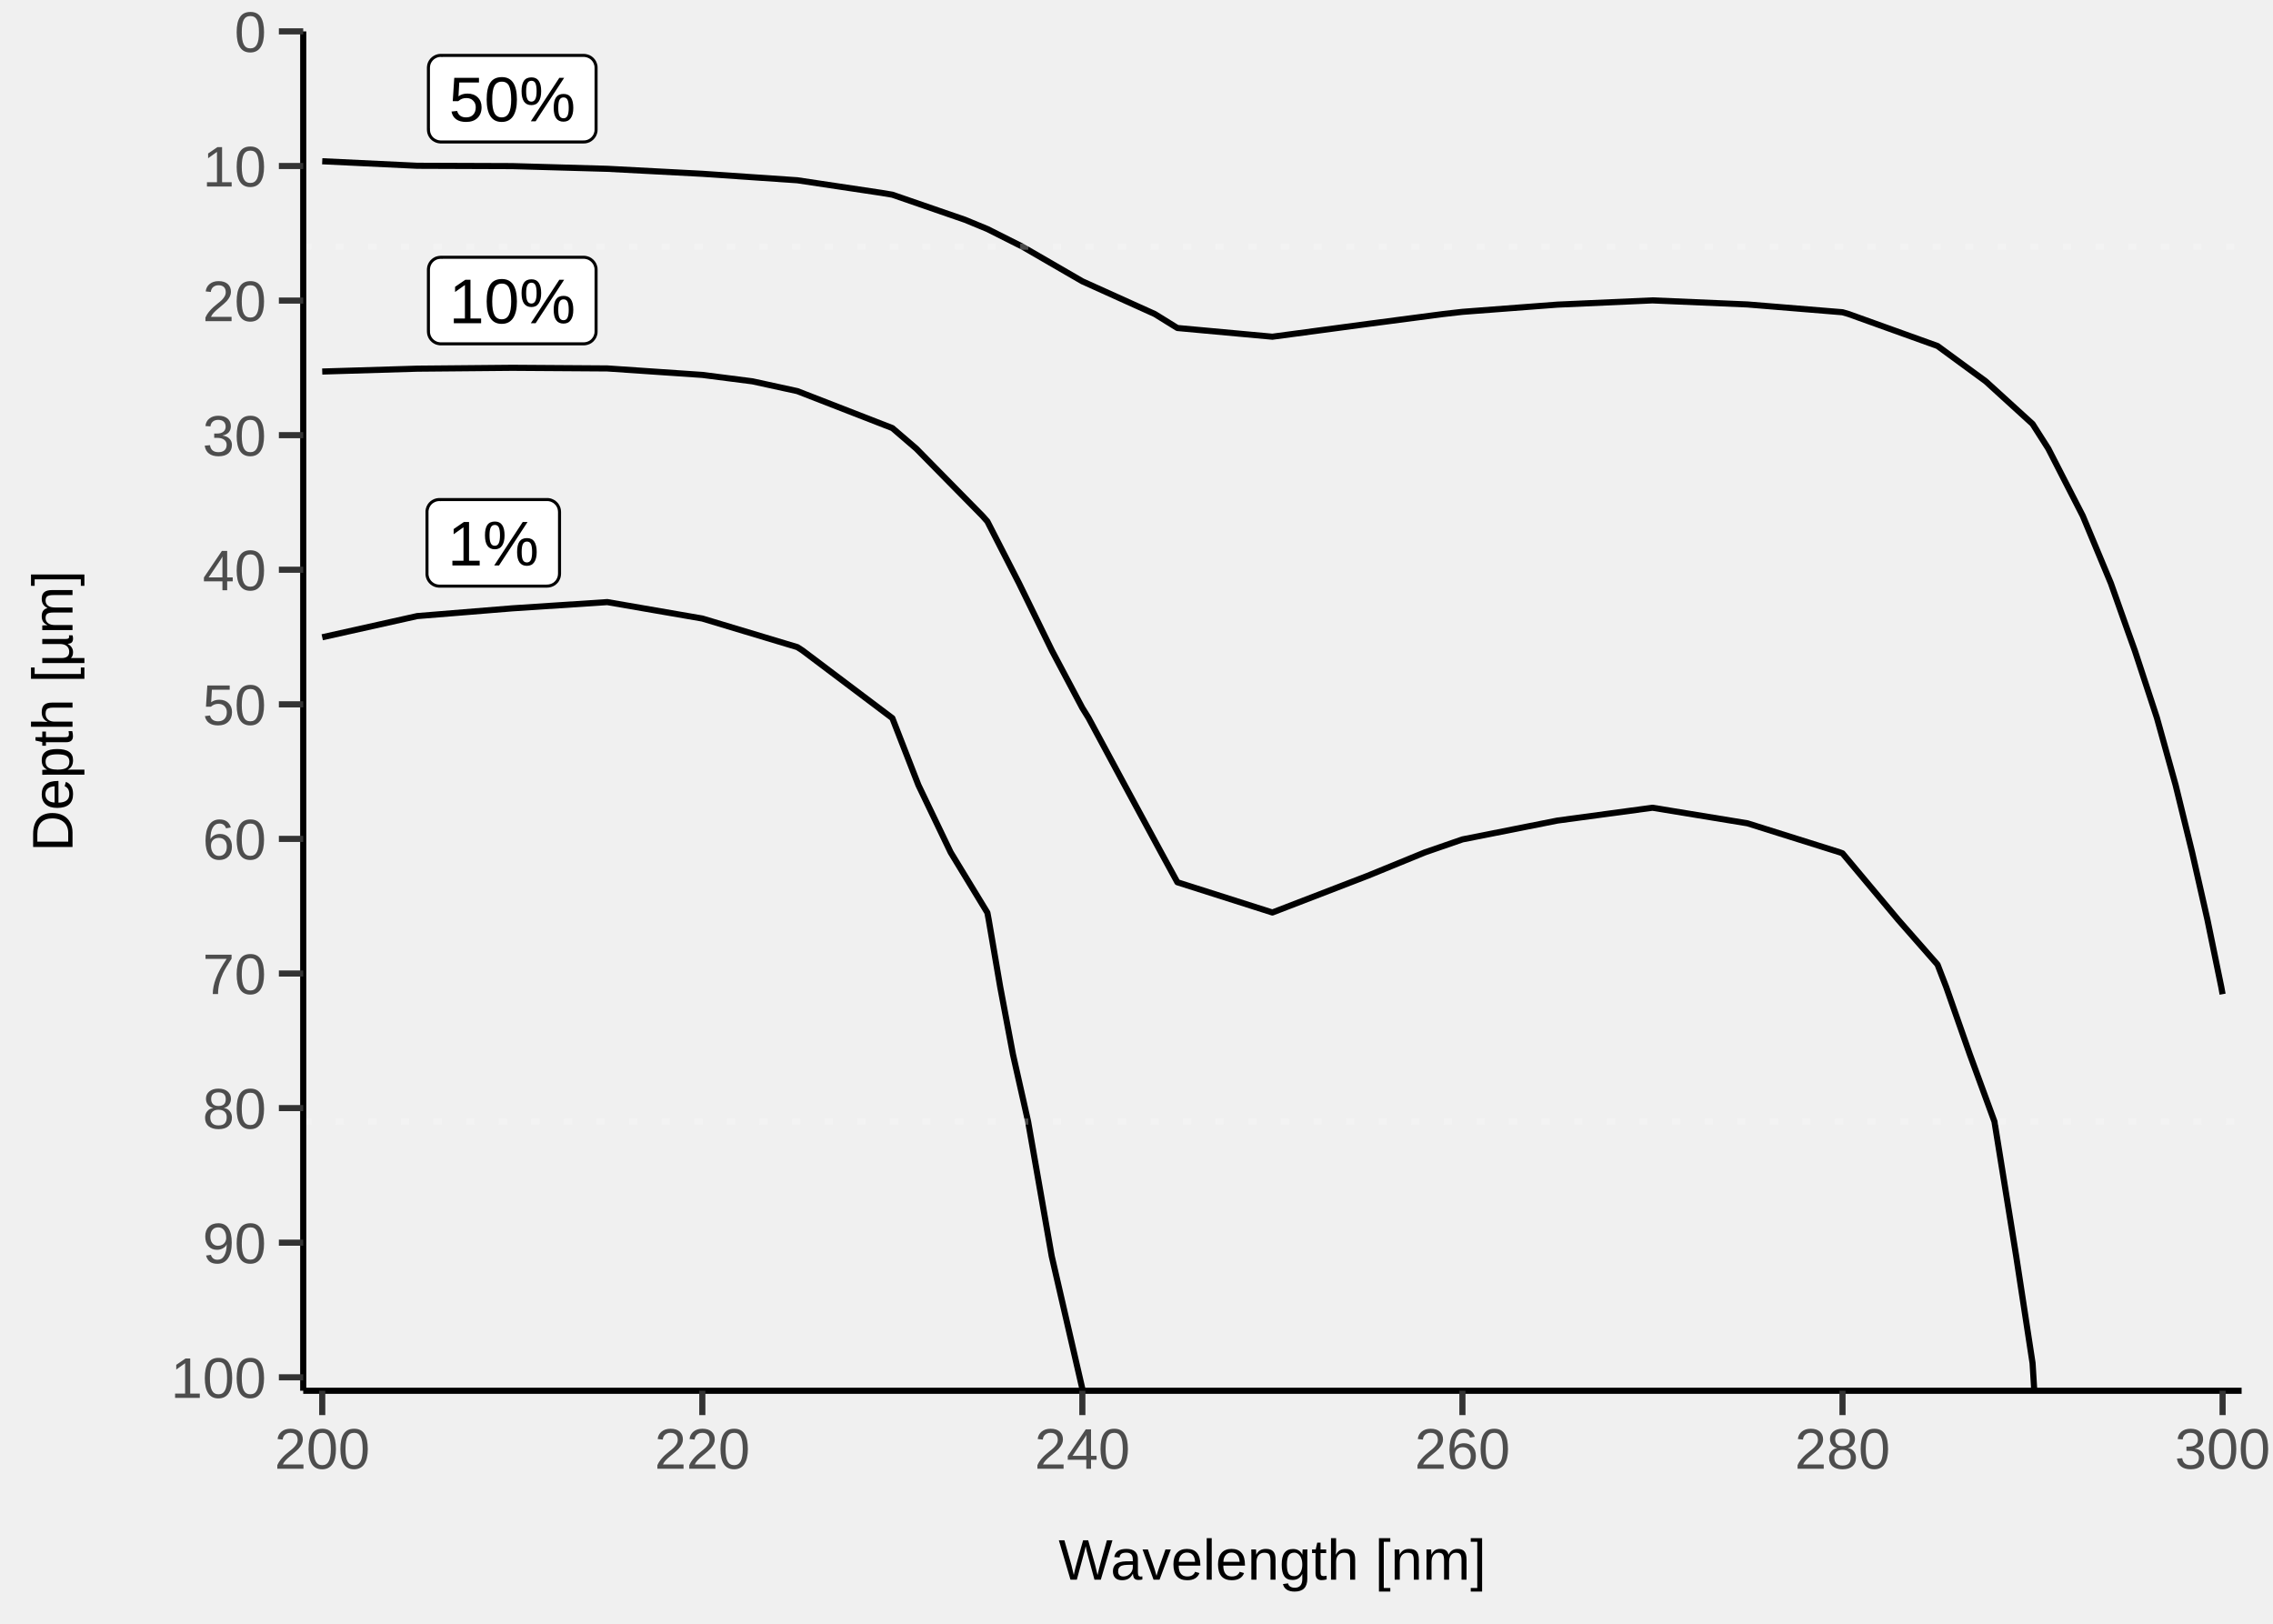
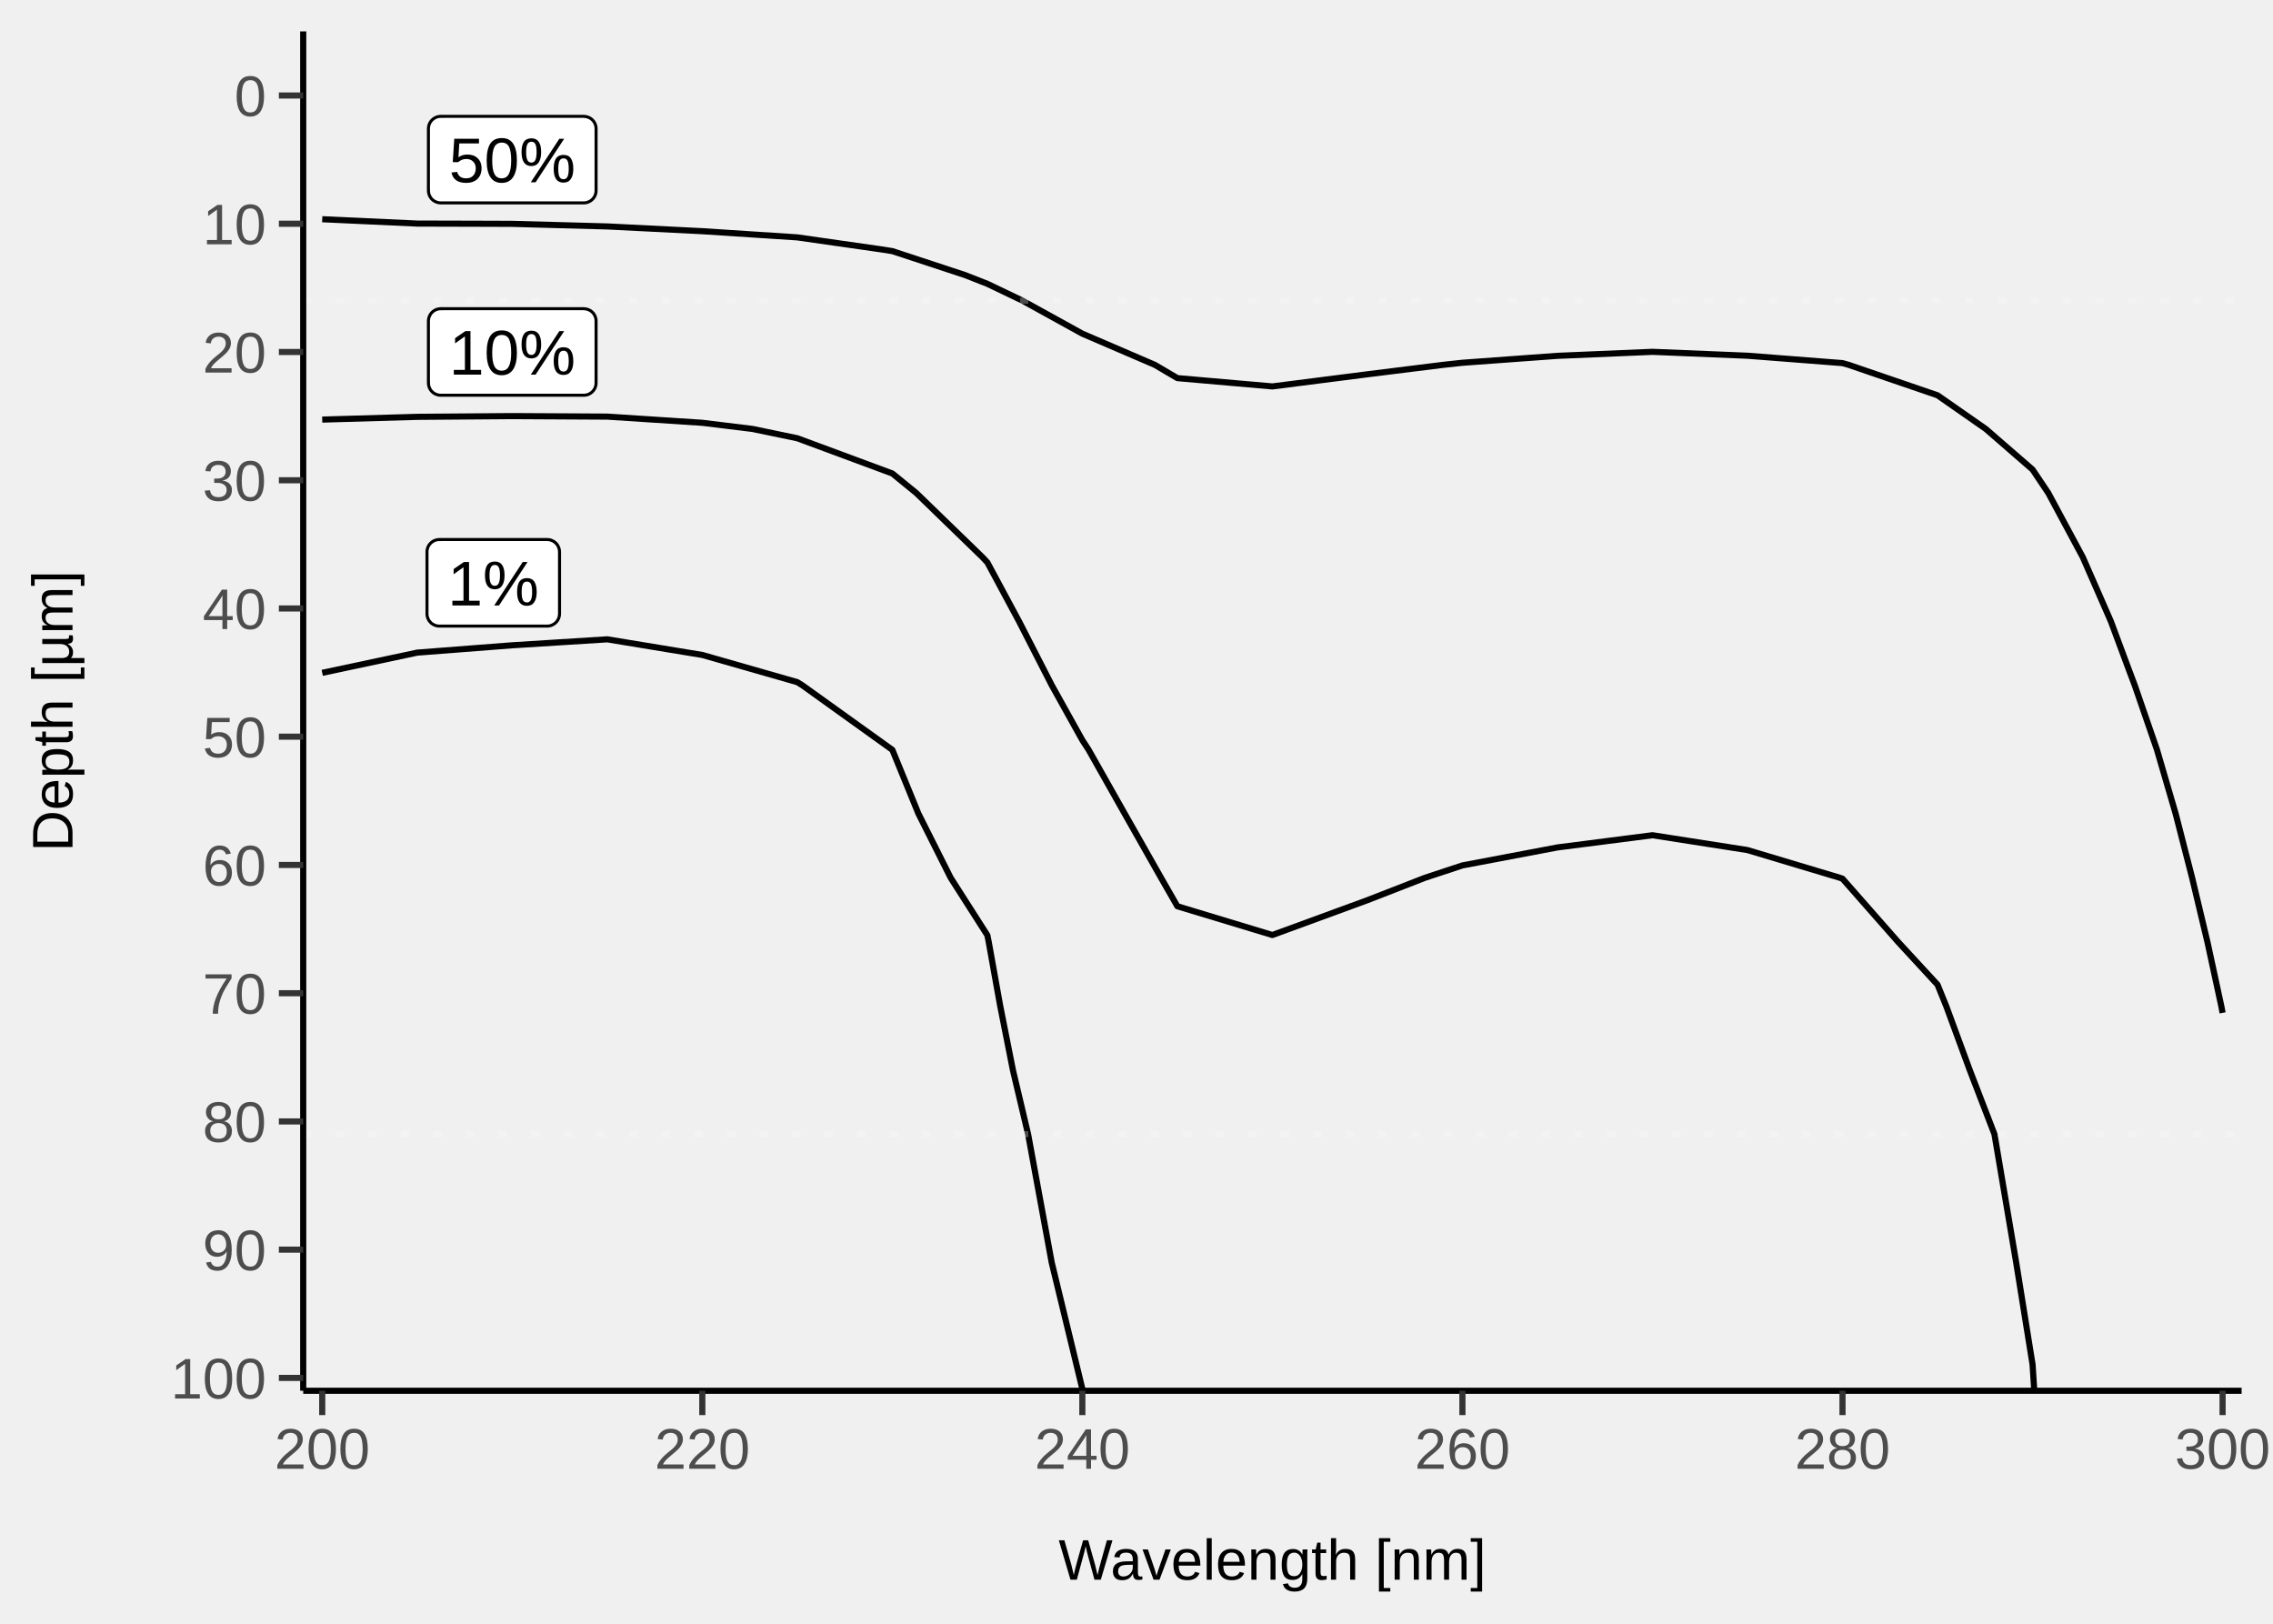
<svg xmlns="http://www.w3.org/2000/svg" class="svglite" width="396.85pt" height="283.46pt" viewBox="0 0 396.85 283.46" version="1.1" id="svg126">
  <defs id="defs4">
    <style type="text/css" id="style2">
    .svglite line, .svglite polyline, .svglite polygon, .svglite path, .svglite rect, .svglite circle {
      fill: none;
      stroke: #000000;
      stroke-linecap: round;
      stroke-linejoin: round;
      stroke-miterlimit: 10.00;
    }
    .svglite text {
      white-space: pre;
    }
  </style>
  </defs>
  <defs id="defs11">
    <clipPath id="cpMC4wMHwzOTYuODV8MC4wMHwyODMuNDY=">
      <rect x="0.00" y="0.00" width="396.85" height="283.46" id="rect8" />
    </clipPath>
  </defs>
  <defs id="defs20">
    <clipPath id="cpNTIuOTR8MzkxLjM3fDUuNDh8MjQyLjc5">
      <rect x="52.94" y="5.48" width="338.43" height="237.31" id="rect17" />
    </clipPath>
  </defs>
  <g clip-path="url(#cpNTIuOTR8MzkxLjM3fDUuNDh8MjQyLjc5)" id="g46">
-     <polyline points="189.02,242.79 188.97,242.45 183.62,219.29 179.50,195.80 176.85,184.05 174.63,172.30 172.62,160.55 172.39,159.33 165.98,148.80 160.35,137.06 155.80,125.37 155.72,125.31 140.12,113.56 139.21,112.97 122.62,107.98 106.03,105.11 89.44,106.20 72.85,107.55 56.26,111.25 " style="stroke-width: 1.07; stroke-linecap: butt;" id="polyline24" />
-     <polyline points="355.17,242.79 354.87,237.96 352.01,219.29 348.22,195.80 343.91,184.05 339.79,172.30 338.28,168.39 331.39,160.55 321.69,148.97 321.24,148.80 305.10,143.73 288.51,141.01 271.92,143.25 255.33,146.54 248.79,148.80 238.74,152.91 222.15,159.30 205.56,154.02 202.71,148.80 196.36,137.06 190.04,125.31 188.97,123.59 183.65,113.56 177.91,101.81 172.39,91.03 171.53,90.06 159.98,78.32 155.80,74.73 139.21,68.28 131.37,66.57 122.62,65.45 106.03,64.32 89.44,64.21 72.85,64.36 56.26,64.86 " style="stroke-width: 1.07; stroke-linecap: butt;" id="polyline26" />
-     <polyline points="388.05,173.56 387.82,172.30 385.40,160.55 382.73,148.80 379.85,137.06 376.58,125.31 372.72,113.56 371.46,110.05 368.54,101.81 363.64,90.06 357.62,78.32 354.87,74.01 346.70,66.57 338.28,60.40 322.75,54.82 321.69,54.51 305.10,53.15 288.51,52.44 271.92,53.18 255.33,54.44 251.99,54.82 238.74,56.56 222.15,58.78 205.56,57.26 201.62,54.82 188.97,49.11 178.53,43.07 172.39,39.98 168.49,38.37 155.80,33.99 153.90,33.67 139.21,31.47 122.62,30.34 106.03,29.47 89.44,29.00 83.89,28.98 72.85,28.94 56.26,28.15 " style="stroke-width: 1.07; stroke-linecap: butt;" id="polyline28" />
-     <line x1="52.94" y1="43.07" x2="391.37" y2="43.07" style="stroke-width: 1.07; stroke: #FCFCFC; stroke-opacity: 0.30; stroke-dasharray: 1.42,4.27; stroke-linecap: butt;" id="line30" />
-     <line x1="52.94" y1="195.80" x2="391.37" y2="195.80" style="stroke-width: 1.07; stroke: #FCFCFC; stroke-opacity: 0.30; stroke-dasharray: 1.42,4.27; stroke-linecap: butt;" id="line32" />
-     <polygon points="76.96,24.78 101.91,24.78 101.83,24.78 102.17,24.77 102.51,24.70 102.84,24.58 103.14,24.40 103.41,24.18 103.64,23.92 103.83,23.63 103.96,23.31 104.05,22.97 104.07,22.62 104.07,22.62 104.07,11.83 104.07,11.83 104.05,11.48 103.96,11.15 103.83,10.83 103.64,10.53 103.41,10.27 103.14,10.05 102.84,9.88 102.51,9.76 102.17,9.69 101.91,9.67 76.96,9.67 77.22,9.69 76.87,9.67 76.53,9.71 76.19,9.81 75.88,9.96 75.59,10.16 75.34,10.40 75.13,10.68 74.97,10.98 74.86,11.31 74.81,11.66 74.80,11.83 74.80,22.62 74.81,22.45 74.81,22.80 74.86,23.14 74.97,23.47 75.13,23.78 75.34,24.06 75.59,24.30 75.88,24.49 76.19,24.64 76.53,24.74 76.87,24.78 " style="stroke-width: 0.53; fill: #FFFFFF;" id="polygon34" />
-     <text x="89.44" y="21.18" text-anchor="middle" style="font-size: 11.04px; font-family: &quot;Arial&quot;;" textLength="22.08px" lengthAdjust="spacingAndGlyphs" id="text36">50%</text>
-     <polygon points="76.96,60.03 101.91,60.03 101.83,60.03 102.17,60.01 102.51,59.94 102.84,59.82 103.14,59.65 103.41,59.43 103.64,59.16 103.83,58.87 103.96,58.55 104.05,58.21 104.07,57.87 104.07,57.87 104.07,47.07 104.07,47.07 104.05,46.73 103.96,46.39 103.83,46.07 103.64,45.78 103.41,45.52 103.14,45.30 102.84,45.12 102.51,45.00 102.17,44.93 101.91,44.91 76.96,44.91 77.22,44.93 76.87,44.92 76.53,44.96 76.19,45.05 75.88,45.20 75.59,45.40 75.34,45.64 75.13,45.92 74.97,46.23 74.86,46.56 74.81,46.90 74.80,47.07 74.80,57.87 74.81,57.69 74.81,58.04 74.86,58.38 74.97,58.71 75.13,59.02 75.34,59.30 75.59,59.54 75.88,59.74 76.19,59.89 76.53,59.98 76.87,60.03 " style="stroke-width: 0.53; fill: #FFFFFF;" id="polygon38" />
-     <text x="89.44" y="56.43" text-anchor="middle" style="font-size: 11.04px; font-family: &quot;Arial&quot;;" textLength="22.08px" lengthAdjust="spacingAndGlyphs" id="text40">10%</text>
-     <polygon points="76.71,102.32 95.53,102.32 95.44,102.32 95.79,102.30 96.13,102.23 96.45,102.11 96.76,101.94 97.02,101.72 97.26,101.46 97.44,101.16 97.58,100.84 97.66,100.51 97.69,100.16 97.69,100.16 97.69,89.37 97.69,89.37 97.66,89.02 97.58,88.68 97.44,88.36 97.26,88.07 97.02,87.81 96.76,87.59 96.45,87.42 96.13,87.29 95.79,87.22 95.53,87.21 76.71,87.21 76.97,87.22 76.62,87.21 76.28,87.25 75.94,87.35 75.63,87.50 75.34,87.69 75.09,87.93 74.88,88.21 74.72,88.52 74.61,88.85 74.55,89.19 74.55,89.37 74.55,100.16 74.55,99.99 74.55,100.33 74.61,100.68 74.72,101.01 74.88,101.31 75.09,101.59 75.34,101.83 75.63,102.03 75.94,102.18 76.28,102.28 76.62,102.32 " style="stroke-width: 0.53; fill: #FFFFFF;" id="polygon42" />
-     <text x="86.12" y="98.72" text-anchor="middle" style="font-size: 11.04px; font-family: &quot;Arial&quot;;" textLength="15.94px" lengthAdjust="spacingAndGlyphs" id="text44">1%</text>
+     <polyline points="189.02,242.79 188.97,242.47 183.62,220.40 179.50,198.01 176.85,186.82 174.63,175.62 172.62,164.43 172.39,163.27 165.98,153.24 160.35,142.04 155.80,130.91 155.72,130.85 140.12,119.66 139.21,119.09 122.62,114.34 106.03,111.61 89.44,112.65 72.85,113.93 56.26,117.46 " style="stroke-width: 1.07; stroke-linecap: butt;" id="polyline24" />
+     <polyline points="355.17,242.79 354.87,238.19 352.01,220.40 348.22,198.01 343.91,186.82 339.79,175.62 338.28,171.90 331.39,164.43 321.69,153.40 321.24,153.24 305.10,148.40 288.51,145.81 271.92,147.94 255.33,151.08 248.79,153.24 238.74,157.15 222.15,163.23 205.56,158.21 202.71,153.24 196.36,142.04 190.04,130.85 188.97,129.21 183.65,119.66 177.91,108.46 172.39,98.19 171.53,97.27 159.98,86.07 155.80,82.66 139.21,76.51 131.37,74.88 122.62,73.81 106.03,72.73 89.44,72.64 72.85,72.77 56.26,73.25 " style="stroke-width: 1.07; stroke-linecap: butt;" id="polyline26" />
+     <polyline points="388.05,176.82 387.82,175.62 385.40,164.43 382.73,153.24 379.85,142.04 376.58,130.85 372.72,119.66 371.46,116.31 368.54,108.46 363.64,97.27 357.62,86.07 354.87,81.97 346.70,74.88 338.28,69.01 322.75,63.69 321.69,63.39 305.10,62.10 288.51,61.42 271.92,62.12 255.33,63.33 251.99,63.69 238.74,65.34 222.15,67.46 205.56,66.01 201.62,63.69 188.97,58.25 178.53,52.49 172.39,49.55 168.49,48.02 155.80,43.84 153.90,43.54 139.21,41.44 122.62,40.36 106.03,39.53 89.44,39.08 83.89,39.06 72.85,39.03 56.26,38.27 " style="stroke-width: 1.07; stroke-linecap: butt;" id="polyline28" />
+     <line x1="52.94" y1="52.49" x2="391.37" y2="52.49" style="stroke-width: 1.07; stroke: #FCFCFC; stroke-opacity: 0.30; stroke-dasharray: 1.42,4.27; stroke-linecap: butt;" id="line30" />
+     <line x1="52.94" y1="198.01" x2="391.37" y2="198.01" style="stroke-width: 1.07; stroke: #FCFCFC; stroke-opacity: 0.30; stroke-dasharray: 1.42,4.27; stroke-linecap: butt;" id="line32" />
+     <polygon points="76.96,35.42 101.91,35.42 101.83,35.42 102.17,35.41 102.51,35.34 102.84,35.21 103.14,35.04 103.41,34.82 103.64,34.56 103.83,34.27 103.96,33.95 104.05,33.61 104.07,33.26 104.07,33.26 104.07,22.47 104.07,22.47 104.05,22.12 103.96,21.79 103.83,21.47 103.64,21.17 103.41,20.91 103.14,20.69 102.84,20.52 102.51,20.40 102.17,20.33 101.91,20.31 76.96,20.31 77.22,20.33 76.87,20.31 76.53,20.35 76.19,20.45 75.88,20.60 75.59,20.80 75.34,21.04 75.13,21.32 74.97,21.62 74.86,21.95 74.81,22.30 74.80,22.47 74.80,33.26 74.81,33.09 74.81,33.44 74.86,33.78 74.97,34.11 75.13,34.42 75.34,34.70 75.59,34.94 75.88,35.13 76.19,35.28 76.53,35.38 76.87,35.42 " style="stroke-width: 0.53; fill: #FFFFFF;" id="polygon34" />
+     <text x="89.44" y="31.82" text-anchor="middle" style="font-size: 11.04px; font-family: &quot;Arial&quot;;" textLength="22.08px" lengthAdjust="spacingAndGlyphs" id="text36">50%</text>
+     <polygon points="76.96,69.00 101.91,69.00 101.83,69.00 102.17,68.99 102.51,68.92 102.84,68.80 103.14,68.62 103.41,68.40 103.64,68.14 103.83,67.85 103.96,67.53 104.05,67.19 104.07,66.84 104.07,66.84 104.07,56.05 104.07,56.05 104.05,55.71 103.96,55.37 103.83,55.05 103.64,54.75 103.41,54.49 103.14,54.27 102.84,54.10 102.51,53.98 102.17,53.91 101.91,53.89 76.96,53.89 77.22,53.91 76.87,53.89 76.53,53.94 76.19,54.03 75.88,54.18 75.59,54.38 75.34,54.62 75.13,54.90 74.97,55.21 74.86,55.53 74.81,55.88 74.80,56.05 74.80,66.84 74.81,66.67 74.81,67.02 74.86,67.36 74.97,67.69 75.13,68.00 75.34,68.28 75.59,68.52 75.88,68.72 76.19,68.86 76.53,68.96 76.87,69.00 " style="stroke-width: 0.53; fill: #FFFFFF;" id="polygon38" />
+     <text x="89.44" y="65.40" text-anchor="middle" style="font-size: 11.04px; font-family: &quot;Arial&quot;;" textLength="22.08px" lengthAdjust="spacingAndGlyphs" id="text40">10%</text>
+     <polygon points="76.71,109.30 95.53,109.30 95.44,109.30 95.79,109.29 96.13,109.22 96.45,109.09 96.76,108.92 97.02,108.70 97.26,108.44 97.44,108.15 97.58,107.83 97.66,107.49 97.69,107.14 97.69,107.14 97.69,96.35 97.69,96.35 97.66,96.00 97.58,95.67 97.44,95.35 97.26,95.05 97.02,94.79 96.76,94.57 96.45,94.40 96.13,94.27 95.79,94.20 95.53,94.19 76.71,94.19 76.97,94.20 76.62,94.19 76.28,94.23 75.94,94.33 75.63,94.48 75.34,94.68 75.09,94.92 74.88,95.19 74.72,95.50 74.61,95.83 74.55,96.18 74.55,96.35 74.55,107.14 74.55,106.97 74.55,107.32 74.61,107.66 74.72,107.99 74.88,108.30 75.09,108.57 75.34,108.82 75.63,109.01 75.94,109.16 76.28,109.26 76.62,109.30 " style="stroke-width: 0.53; fill: #FFFFFF;" id="polygon42" />
+     <text x="86.12" y="105.70" text-anchor="middle" style="font-size: 11.04px; font-family: &quot;Arial&quot;;" textLength="15.94px" lengthAdjust="spacingAndGlyphs" id="text44">1%</text>
  </g>
  <g clip-path="url(#cpMC4wMHwzOTYuODV8MC4wMHwyODMuNDY=)" id="g124">
    <polyline points="52.94,242.79 52.94,5.48 " style="stroke-width: 1.07; stroke-linecap: butt;" id="polyline48" />
-     <text x="46.49" y="9.07" text-anchor="end" style="font-size: 10.00px;fill: #4D4D4D; font-family: &quot;Arial&quot;;" textLength="5.56px" lengthAdjust="spacingAndGlyphs" id="text50">0</text>
-     <text x="46.49" y="32.56" text-anchor="end" style="font-size: 10.00px;fill: #4D4D4D; font-family: &quot;Arial&quot;;" textLength="11.12px" lengthAdjust="spacingAndGlyphs" id="text52">10</text>
-     <text x="46.49" y="56.06" text-anchor="end" style="font-size: 10.00px;fill: #4D4D4D; font-family: &quot;Arial&quot;;" textLength="11.12px" lengthAdjust="spacingAndGlyphs" id="text54">20</text>
-     <text x="46.49" y="79.56" text-anchor="end" style="font-size: 10.00px;fill: #4D4D4D; font-family: &quot;Arial&quot;;" textLength="11.12px" lengthAdjust="spacingAndGlyphs" id="text56">30</text>
-     <text x="46.49" y="103.05" text-anchor="end" style="font-size: 10.00px;fill: #4D4D4D; font-family: &quot;Arial&quot;;" textLength="11.12px" lengthAdjust="spacingAndGlyphs" id="text58">40</text>
-     <text x="46.49" y="126.55" text-anchor="end" style="font-size: 10.00px;fill: #4D4D4D; font-family: &quot;Arial&quot;;" textLength="11.12px" lengthAdjust="spacingAndGlyphs" id="text60">50</text>
-     <text x="46.49" y="150.04" text-anchor="end" style="font-size: 10.00px;fill: #4D4D4D; font-family: &quot;Arial&quot;;" textLength="11.12px" lengthAdjust="spacingAndGlyphs" id="text62">60</text>
-     <text x="46.49" y="173.54" text-anchor="end" style="font-size: 10.00px;fill: #4D4D4D; font-family: &quot;Arial&quot;;" textLength="11.12px" lengthAdjust="spacingAndGlyphs" id="text64">70</text>
-     <text x="46.49" y="197.03" text-anchor="end" style="font-size: 10.00px;fill: #4D4D4D; font-family: &quot;Arial&quot;;" textLength="11.12px" lengthAdjust="spacingAndGlyphs" id="text66">80</text>
-     <text x="46.49" y="220.53" text-anchor="end" style="font-size: 10.00px;fill: #4D4D4D; font-family: &quot;Arial&quot;;" textLength="11.12px" lengthAdjust="spacingAndGlyphs" id="text68">90</text>
-     <text x="46.49" y="244.03" text-anchor="end" style="font-size: 10.00px;fill: #4D4D4D; font-family: &quot;Arial&quot;;" textLength="16.68px" lengthAdjust="spacingAndGlyphs" id="text70">100</text>
-     <polyline points="48.69,5.48 52.94,5.48 " style="stroke-width: 1.07; stroke: #333333; stroke-linecap: butt;" id="polyline72" />
-     <polyline points="48.69,28.98 52.94,28.98 " style="stroke-width: 1.07; stroke: #333333; stroke-linecap: butt;" id="polyline74" />
-     <polyline points="48.69,52.47 52.94,52.47 " style="stroke-width: 1.07; stroke: #333333; stroke-linecap: butt;" id="polyline76" />
-     <polyline points="48.69,75.97 52.94,75.97 " style="stroke-width: 1.07; stroke: #333333; stroke-linecap: butt;" id="polyline78" />
-     <polyline points="48.69,99.46 52.94,99.46 " style="stroke-width: 1.07; stroke: #333333; stroke-linecap: butt;" id="polyline80" />
-     <polyline points="48.69,122.96 52.94,122.96 " style="stroke-width: 1.07; stroke: #333333; stroke-linecap: butt;" id="polyline82" />
-     <polyline points="48.69,146.45 52.94,146.45 " style="stroke-width: 1.07; stroke: #333333; stroke-linecap: butt;" id="polyline84" />
-     <polyline points="48.69,169.95 52.94,169.95 " style="stroke-width: 1.07; stroke: #333333; stroke-linecap: butt;" id="polyline86" />
-     <polyline points="48.69,193.45 52.94,193.45 " style="stroke-width: 1.07; stroke: #333333; stroke-linecap: butt;" id="polyline88" />
-     <polyline points="48.69,216.94 52.94,216.94 " style="stroke-width: 1.07; stroke: #333333; stroke-linecap: butt;" id="polyline90" />
-     <polyline points="48.69,240.44 52.94,240.44 " style="stroke-width: 1.07; stroke: #333333; stroke-linecap: butt;" id="polyline92" />
+     <text x="46.49" y="20.26" text-anchor="end" style="font-size: 10.00px;fill: #4D4D4D; font-family: &quot;Arial&quot;;" textLength="5.56px" lengthAdjust="spacingAndGlyphs" id="text50">0</text>
+     <text x="46.49" y="42.65" text-anchor="end" style="font-size: 10.00px;fill: #4D4D4D; font-family: &quot;Arial&quot;;" textLength="11.12px" lengthAdjust="spacingAndGlyphs" id="text52">10</text>
+     <text x="46.49" y="65.04" text-anchor="end" style="font-size: 10.00px;fill: #4D4D4D; font-family: &quot;Arial&quot;;" textLength="11.12px" lengthAdjust="spacingAndGlyphs" id="text54">20</text>
+     <text x="46.49" y="87.42" text-anchor="end" style="font-size: 10.00px;fill: #4D4D4D; font-family: &quot;Arial&quot;;" textLength="11.12px" lengthAdjust="spacingAndGlyphs" id="text56">30</text>
+     <text x="46.49" y="109.81" text-anchor="end" style="font-size: 10.00px;fill: #4D4D4D; font-family: &quot;Arial&quot;;" textLength="11.12px" lengthAdjust="spacingAndGlyphs" id="text58">40</text>
+     <text x="46.49" y="132.20" text-anchor="end" style="font-size: 10.00px;fill: #4D4D4D; font-family: &quot;Arial&quot;;" textLength="11.12px" lengthAdjust="spacingAndGlyphs" id="text60">50</text>
+     <text x="46.49" y="154.59" text-anchor="end" style="font-size: 10.00px;fill: #4D4D4D; font-family: &quot;Arial&quot;;" textLength="11.12px" lengthAdjust="spacingAndGlyphs" id="text62">60</text>
+     <text x="46.49" y="176.97" text-anchor="end" style="font-size: 10.00px;fill: #4D4D4D; font-family: &quot;Arial&quot;;" textLength="11.12px" lengthAdjust="spacingAndGlyphs" id="text64">70</text>
+     <text x="46.49" y="199.36" text-anchor="end" style="font-size: 10.00px;fill: #4D4D4D; font-family: &quot;Arial&quot;;" textLength="11.12px" lengthAdjust="spacingAndGlyphs" id="text66">80</text>
+     <text x="46.49" y="221.75" text-anchor="end" style="font-size: 10.00px;fill: #4D4D4D; font-family: &quot;Arial&quot;;" textLength="11.12px" lengthAdjust="spacingAndGlyphs" id="text68">90</text>
+     <text x="46.49" y="244.14" text-anchor="end" style="font-size: 10.00px;fill: #4D4D4D; font-family: &quot;Arial&quot;;" textLength="16.68px" lengthAdjust="spacingAndGlyphs" id="text70">100</text>
+     <polyline points="48.69,16.67 52.94,16.67 " style="stroke-width: 1.07; stroke: #333333; stroke-linecap: butt;" id="polyline72" />
+     <polyline points="48.69,39.06 52.94,39.06 " style="stroke-width: 1.07; stroke: #333333; stroke-linecap: butt;" id="polyline74" />
+     <polyline points="48.69,61.45 52.94,61.45 " style="stroke-width: 1.07; stroke: #333333; stroke-linecap: butt;" id="polyline76" />
+     <polyline points="48.69,83.84 52.94,83.84 " style="stroke-width: 1.07; stroke: #333333; stroke-linecap: butt;" id="polyline78" />
+     <polyline points="48.69,106.22 52.94,106.22 " style="stroke-width: 1.07; stroke: #333333; stroke-linecap: butt;" id="polyline80" />
+     <polyline points="48.69,128.61 52.94,128.61 " style="stroke-width: 1.07; stroke: #333333; stroke-linecap: butt;" id="polyline82" />
+     <polyline points="48.69,151.00 52.94,151.00 " style="stroke-width: 1.07; stroke: #333333; stroke-linecap: butt;" id="polyline84" />
+     <polyline points="48.69,173.39 52.94,173.39 " style="stroke-width: 1.07; stroke: #333333; stroke-linecap: butt;" id="polyline86" />
+     <polyline points="48.69,195.77 52.94,195.77 " style="stroke-width: 1.07; stroke: #333333; stroke-linecap: butt;" id="polyline88" />
+     <polyline points="48.69,218.16 52.94,218.16 " style="stroke-width: 1.07; stroke: #333333; stroke-linecap: butt;" id="polyline90" />
+     <polyline points="48.69,240.55 52.94,240.55 " style="stroke-width: 1.07; stroke: #333333; stroke-linecap: butt;" id="polyline92" />
    <polyline points="52.94,242.79 391.37,242.79 " style="stroke-width: 1.07; stroke-linecap: butt;" id="polyline94" />
    <polyline points="56.26,247.04 56.26,242.79 " style="stroke-width: 1.07; stroke: #333333; stroke-linecap: butt;" id="polyline96" />
    <polyline points="122.62,247.04 122.62,242.79 " style="stroke-width: 1.07; stroke: #333333; stroke-linecap: butt;" id="polyline98" />
    <polyline points="188.97,247.04 188.97,242.79 " style="stroke-width: 1.07; stroke: #333333; stroke-linecap: butt;" id="polyline100" />
    <polyline points="255.33,247.04 255.33,242.79 " style="stroke-width: 1.07; stroke: #333333; stroke-linecap: butt;" id="polyline102" />
    <polyline points="321.69,247.04 321.69,242.79 " style="stroke-width: 1.07; stroke: #333333; stroke-linecap: butt;" id="polyline104" />
    <polyline points="388.05,247.04 388.05,242.79 " style="stroke-width: 1.07; stroke: #333333; stroke-linecap: butt;" id="polyline106" />
    <text x="56.26" y="256.41" text-anchor="middle" style="font-size: 10.00px;fill: #4D4D4D; font-family: &quot;Arial&quot;;" textLength="16.68px" lengthAdjust="spacingAndGlyphs" id="text108">200</text>
    <text x="122.62" y="256.41" text-anchor="middle" style="font-size: 10.00px;fill: #4D4D4D; font-family: &quot;Arial&quot;;" textLength="16.68px" lengthAdjust="spacingAndGlyphs" id="text110">220</text>
    <text x="188.97" y="256.41" text-anchor="middle" style="font-size: 10.00px;fill: #4D4D4D; font-family: &quot;Arial&quot;;" textLength="16.68px" lengthAdjust="spacingAndGlyphs" id="text112">240</text>
    <text x="255.33" y="256.41" text-anchor="middle" style="font-size: 10.00px;fill: #4D4D4D; font-family: &quot;Arial&quot;;" textLength="16.68px" lengthAdjust="spacingAndGlyphs" id="text114">260</text>
    <text x="321.69" y="256.41" text-anchor="middle" style="font-size: 10.00px;fill: #4D4D4D; font-family: &quot;Arial&quot;;" textLength="16.68px" lengthAdjust="spacingAndGlyphs" id="text116">280</text>
    <text x="388.05" y="256.41" text-anchor="middle" style="font-size: 10.00px;fill: #4D4D4D; font-family: &quot;Arial&quot;;" textLength="16.68px" lengthAdjust="spacingAndGlyphs" id="text118">300</text>
    <text x="222.15" y="275.77" text-anchor="middle" style="font-size: 10.00px; font-family: &quot;Arial&quot;;" textLength="75.02px" lengthAdjust="spacingAndGlyphs" id="text120">Wavelength [nm]</text>
    <text transform="translate(12.66,124.13) rotate(-90)" text-anchor="middle" style="font-size: 10.00px; font-family: &quot;Arial&quot;;" textLength="49.10px" lengthAdjust="spacingAndGlyphs" id="text122">Depth [µm]</text>
  </g>
</svg>
